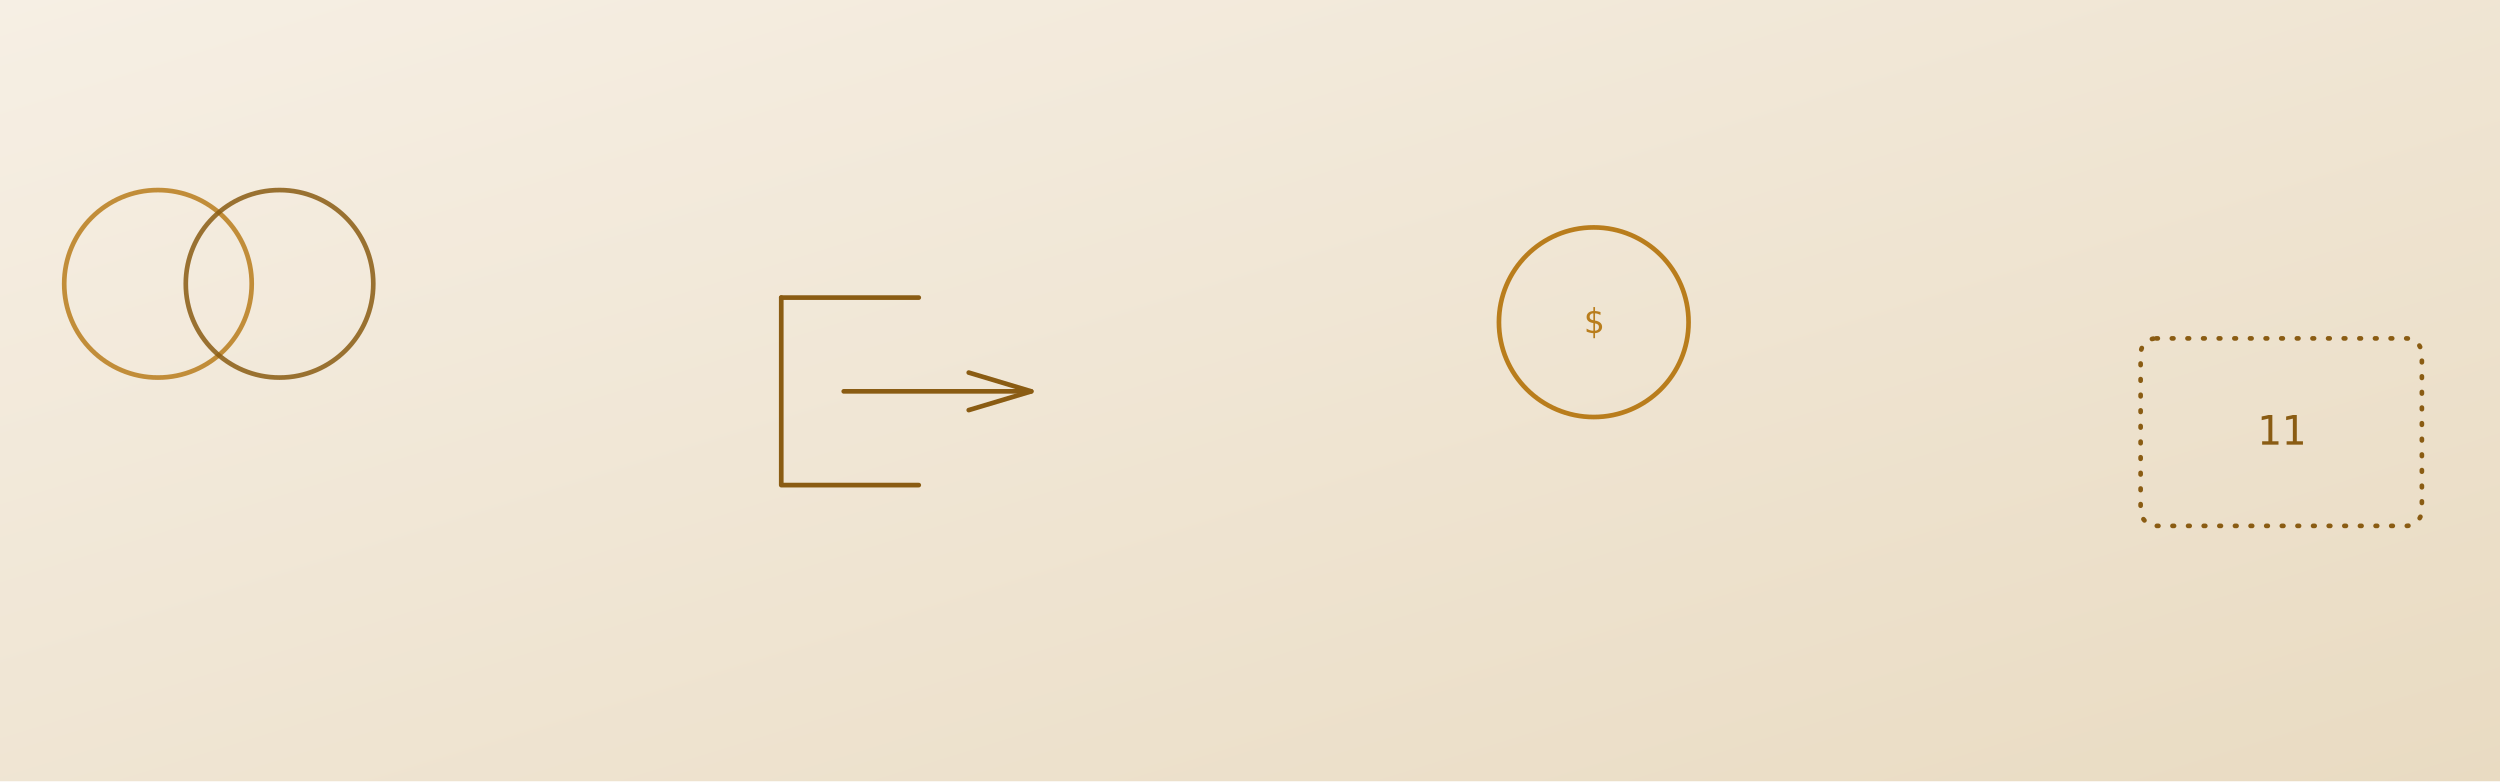
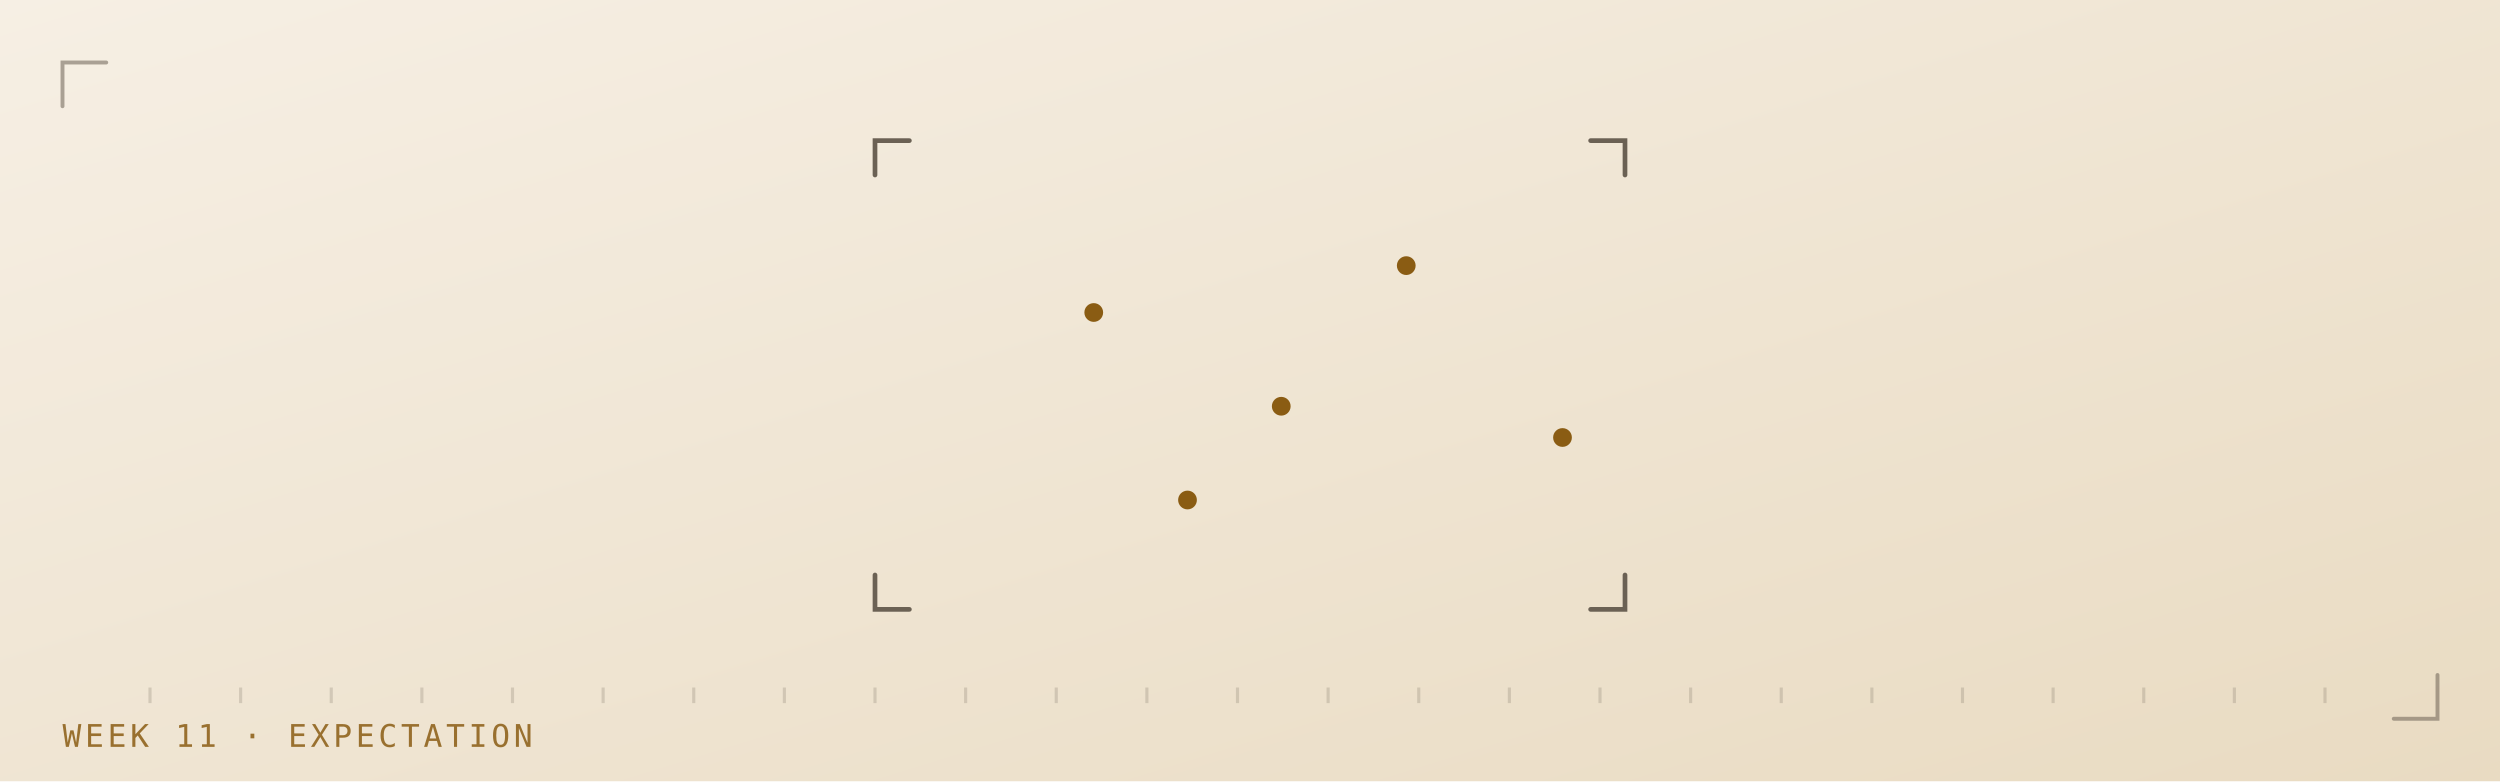
<svg xmlns="http://www.w3.org/2000/svg" viewBox="0 0 1600 500" width="1600" height="500">
  <defs>
    <linearGradient id="bg" x1="0" y1="0" x2="1" y2="1">
      <stop offset="0" stop-color="#f6efe4" />
      <stop offset="1" stop-color="#e9dbc2" />
    </linearGradient>
  </defs>
  <rect width="1600" height="500" fill="url(#bg)" />
-   <g fill="none" stroke-width="3">
-     <circle cx="101.1" cy="181.643" r="60" stroke="#b97d1c" opacity="0.85" />
-     <circle cx="178.9" cy="181.643" r="60" stroke="#8a5c13" opacity="0.85" />
+   <g stroke="#6b6154" stroke-width="2" opacity="0.22">
+     <line x1="96" y1="440" x2="96" y2="450" />
+     <line x1="154" y1="440" x2="154" y2="450" />
+     <line x1="212" y1="440" x2="212" y2="450" />
+     <line x1="270" y1="440" x2="270" y2="450" />
+     <line x1="328" y1="440" x2="328" y2="450" />
+     <line x1="386" y1="440" x2="386" y2="450" />
+     <line x1="444" y1="440" x2="444" y2="450" />
+     <line x1="502" y1="440" x2="502" y2="450" />
+     <line x1="560" y1="440" x2="560" y2="450" />
+     <line x1="618" y1="440" x2="618" y2="450" />
+     <line x1="676" y1="440" x2="676" y2="450" />
+     <line x1="734" y1="440" x2="734" y2="450" />
+     <line x1="792" y1="440" x2="792" y2="450" />
+     <line x1="850" y1="440" x2="850" y2="450" />
+     <line x1="908" y1="440" x2="908" y2="450" />
+     <line x1="966" y1="440" x2="966" y2="450" />
+     <line x1="1024" y1="440" x2="1024" y2="450" />
+     <line x1="1082" y1="440" x2="1082" y2="450" />
+     <line x1="1140" y1="440" x2="1140" y2="450" />
+     <line x1="1198" y1="440" x2="1198" y2="450" />
+     <line x1="1256" y1="440" x2="1256" y2="450" />
+     <line x1="1314" y1="440" x2="1314" y2="450" />
+     <line x1="1372" y1="440" x2="1372" y2="450" />
+     <line x1="1430" y1="440" x2="1430" y2="450" />
+     <line x1="1488" y1="440" x2="1488" y2="450" />
  </g>
-   <g stroke="#8a5c13" stroke-width="3" fill="none" stroke-linecap="round" stroke-linejoin="round">
-     <path d="M 500 190.462 L 500 310.462 L 588 310.462" />
-     <path d="M 500 190.462 L 588 190.462" />
-     <path d="M 540 250.462 L 660 250.462" />
-     <path d="M 620 238.462 L 660 250.462 L 620 262.462" />
+   <g stroke="#6b6154" stroke-width="2.5" fill="none" stroke-linecap="round" opacity="0.55">
+     <path d="M 40 68 L 40 40 L 68 40" />
+     <path d="M 1532 460 L 1560 460 L 1560 432" />
  </g>
-   <g>
-     <circle cx="1020" cy="206.223" r="60.679" fill="none" stroke="#b97d1c" stroke-width="3" />
-     <text x="1020" y="213.223" font-family="ui-monospace, monospace" font-size="22" fill="#b97d1c" text-anchor="middle">$</text>
+   <text x="40" y="478" font-family="ui-monospace, monospace" font-size="20" letter-spacing="0.12em" fill="#8a5c13" opacity="0.85">WEEK 11 · EXPECTATION</text>
+   <g stroke="#6b6154" stroke-width="3" fill="none" stroke-linecap="round">
+     <path d="M 560 112 L 560 90 L 582 90" />
+     <path d="M 1018 90 L 1040 90 L 1040 112" />
+     <path d="M 1040 368 L 1040 390 L 1018 390" />
+     <path d="M 582 390 L 560 390 L 560 368" />
  </g>
-   <g>
-     <rect x="1370" y="216.568" width="180" height="120" rx="10" fill="none" stroke="#8a5c13" stroke-width="3" stroke-dasharray="1 9" stroke-linecap="round" />
-     <text x="1460" y="284.568" font-family="ui-monospace, monospace" font-size="26" fill="#8a5c13" text-anchor="middle">11</text>
+   <g fill="#8a5c13">
+     <circle cx="700" cy="200" r="6" />
+     <circle cx="820" cy="260" r="6" />
+     <circle cx="900" cy="170" r="6" />
+     <circle cx="1000" cy="280" r="6" />
+     <circle cx="760" cy="320" r="6" />
  </g>
</svg>
